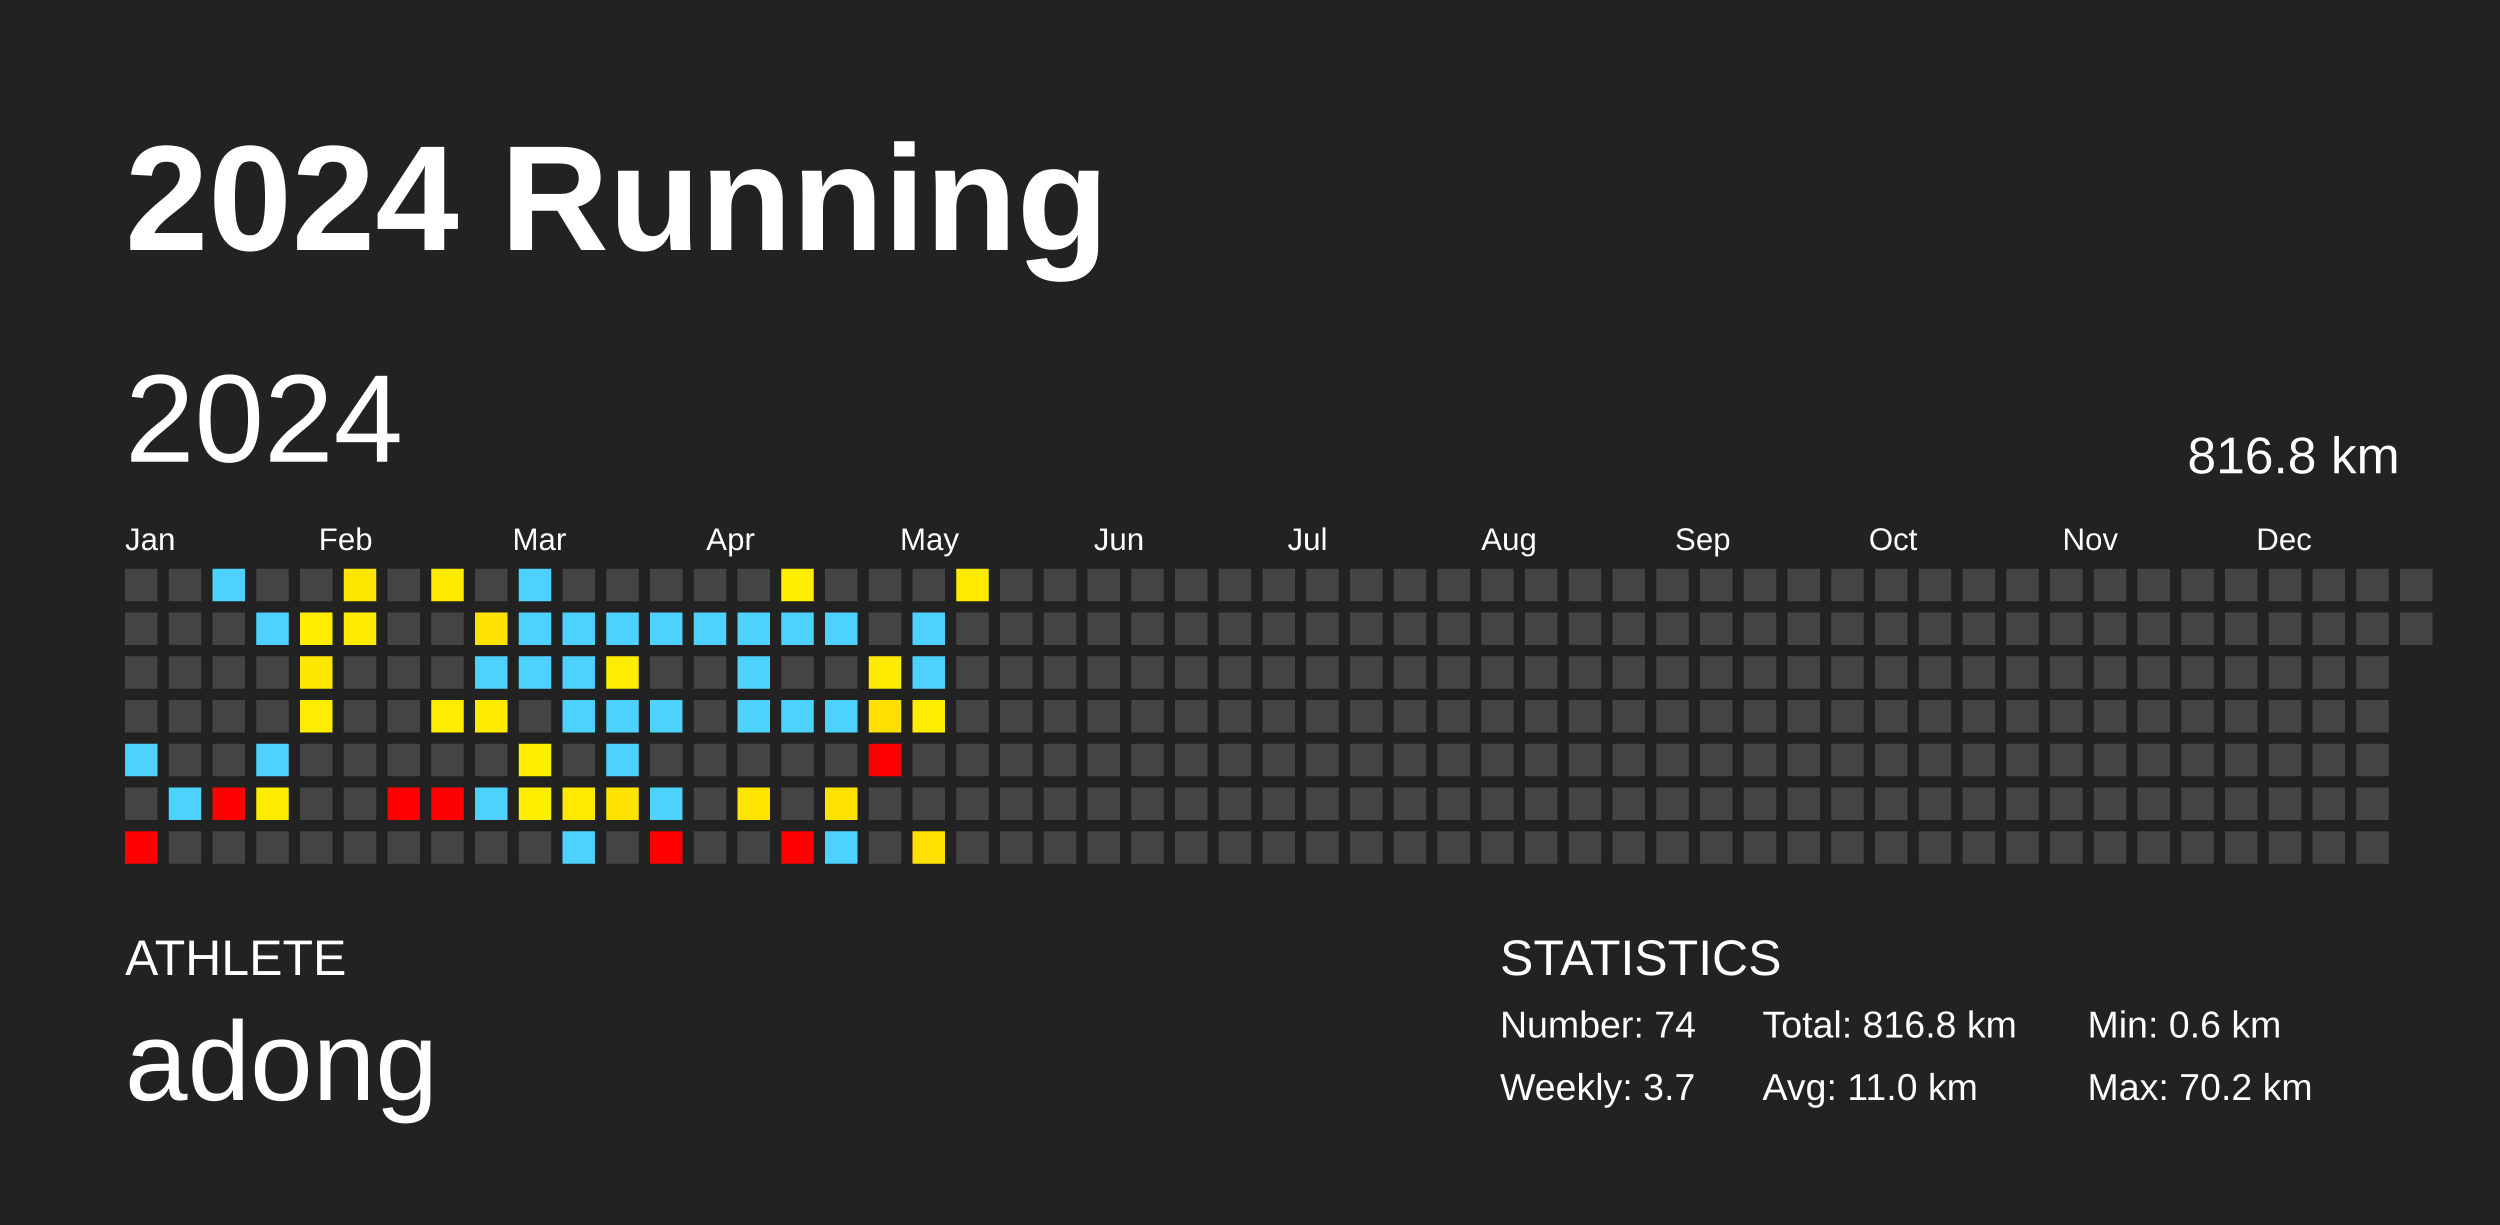
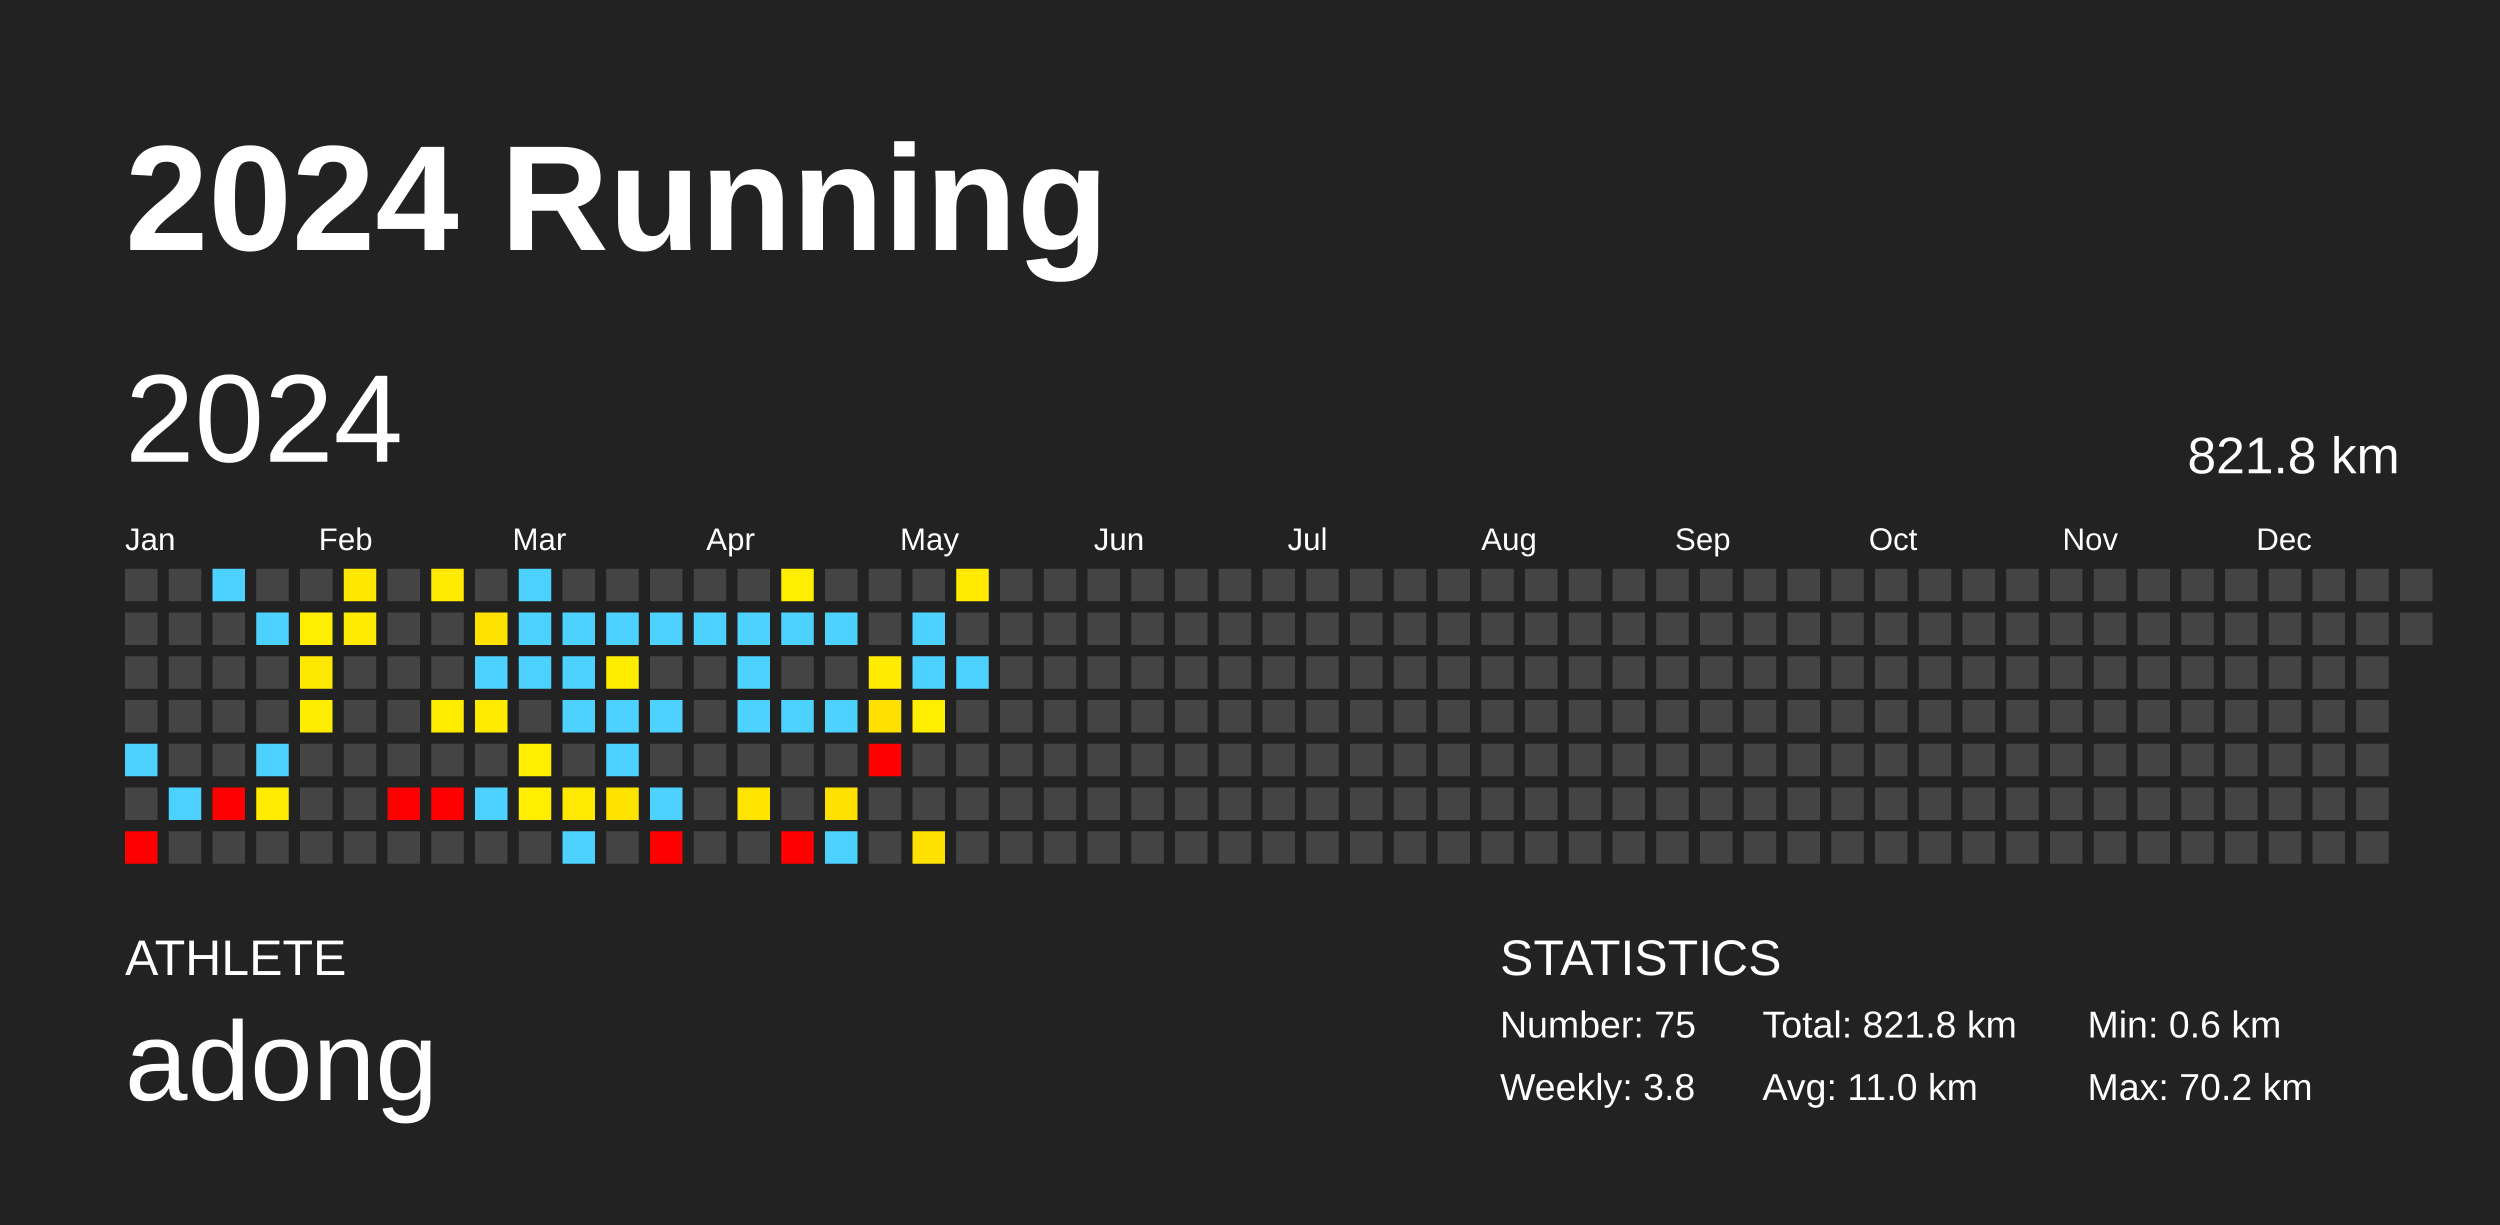
<svg xmlns="http://www.w3.org/2000/svg" baseProfile="full" height="98mm" version="1.1" viewBox="0,0,200,98" width="200mm">
  <defs />
  <rect fill="#222222" height="98" width="200" x="0" y="0" />
  <text fill="#FFFFFF" style="font-size:12px; font-family:Arial; font-weight:bold;" x="10" y="20">2024 Running</text>
  <text fill="#FFFFFF" style="font-size:4px; font-family:Arial" x="10" y="78">ATHLETE</text>
  <text fill="#FFFFFF" style="font-size:9px; font-family:Arial" x="10" y="88">adong</text>
  <text fill="#FFFFFF" style="font-size:4px; font-family:Arial" x="120" y="78">STATISTICS</text>
-   <text fill="#FFFFFF" style="font-size:3px; font-family:Arial" x="120" y="83">Number: 74</text>
-   <text fill="#FFFFFF" style="font-size:3px; font-family:Arial" x="120" y="88">Weekly: 3.7</text>
-   <text fill="#FFFFFF" style="font-size:3px; font-family:Arial" x="141" y="83">Total: 816.8 km</text>
+   <text fill="#FFFFFF" style="font-size:3px; font-family:Arial" x="120" y="83">Number: 75</text>
+   <text fill="#FFFFFF" style="font-size:3px; font-family:Arial" x="120" y="88">Weekly: 3.8</text>
+   <text fill="#FFFFFF" style="font-size:3px; font-family:Arial" x="141" y="83">Total: 821.8 km</text>
  <text fill="#FFFFFF" style="font-size:3px; font-family:Arial" x="141" y="88">Avg: 11.0 km</text>
  <text fill="#FFFFFF" style="font-size:3px; font-family:Arial" x="167" y="83">Min: 0.6 km</text>
  <text fill="#FFFFFF" style="font-size:3px; font-family:Arial" x="167" y="88">Max: 70.2 km</text>
  <text dominant-baseline="hanging" fill="#FFFFFF" style="font-size:10.0px; font-family:Arial;" x="10" y="30">2024</text>
-   <text dominant-baseline="hanging" fill="#FFFFFF" style="font-size:4.125px; font-family:Arial;" x="175" y="35">816.8 km</text>
+   <text dominant-baseline="hanging" fill="#FFFFFF" style="font-size:4.125px; font-family:Arial;" x="175" y="35">821.8 km</text>
  <text fill="#FFFFFF" style="font-size:2.5px; font-family:Arial" x="10.0" y="44">Jan</text>
  <text fill="#FFFFFF" style="font-size:2.5px; font-family:Arial" x="25.5" y="44">Feb</text>
  <text fill="#FFFFFF" style="font-size:2.5px; font-family:Arial" x="41.0" y="44">Mar</text>
  <text fill="#FFFFFF" style="font-size:2.5px; font-family:Arial" x="56.5" y="44">Apr</text>
  <text fill="#FFFFFF" style="font-size:2.5px; font-family:Arial" x="72.0" y="44">May</text>
  <text fill="#FFFFFF" style="font-size:2.5px; font-family:Arial" x="87.5" y="44">Jun</text>
  <text fill="#FFFFFF" style="font-size:2.5px; font-family:Arial" x="103.0" y="44">Jul</text>
  <text fill="#FFFFFF" style="font-size:2.5px; font-family:Arial" x="118.5" y="44">Aug</text>
  <text fill="#FFFFFF" style="font-size:2.5px; font-family:Arial" x="134.0" y="44">Sep</text>
  <text fill="#FFFFFF" style="font-size:2.5px; font-family:Arial" x="149.5" y="44">Oct</text>
  <text fill="#FFFFFF" style="font-size:2.5px; font-family:Arial" x="165.0" y="44">Nov</text>
  <text fill="#FFFFFF" style="font-size:2.5px; font-family:Arial" x="180.5" y="44">Dec</text>
  <rect fill="#444444" height="2.6" width="2.6" x="10.0" y="45.5" />
  <rect fill="#444444" height="2.6" width="2.6" x="10.0" y="49.0" />
  <rect fill="#444444" height="2.6" width="2.6" x="10.0" y="52.5" />
  <rect fill="#444444" height="2.6" width="2.6" x="10.0" y="56.0" />
  <rect fill="#4dd2ff" height="2.6" width="2.6" x="10.0" y="59.5" />
  <rect fill="#444444" height="2.6" width="2.6" x="10.0" y="63.0" />
  <rect fill="red" height="2.6" width="2.6" x="10.0" y="66.5" />
  <rect fill="#444444" height="2.6" width="2.6" x="13.5" y="45.5" />
  <rect fill="#444444" height="2.6" width="2.6" x="13.5" y="49.0" />
  <rect fill="#444444" height="2.6" width="2.6" x="13.5" y="52.5" />
  <rect fill="#444444" height="2.6" width="2.6" x="13.5" y="56.0" />
  <rect fill="#444444" height="2.6" width="2.6" x="13.5" y="59.5" />
  <rect fill="#4dd2ff" height="2.6" width="2.6" x="13.5" y="63.0" />
  <rect fill="#444444" height="2.6" width="2.6" x="13.5" y="66.5" />
  <rect fill="#4dd2ff" height="2.6" width="2.6" x="17.0" y="45.5" />
  <rect fill="#444444" height="2.6" width="2.6" x="17.0" y="49.0" />
  <rect fill="#444444" height="2.6" width="2.6" x="17.0" y="52.5" />
  <rect fill="#444444" height="2.6" width="2.6" x="17.0" y="56.0" />
  <rect fill="#444444" height="2.6" width="2.6" x="17.0" y="59.5" />
  <rect fill="red" height="2.6" width="2.6" x="17.0" y="63.0" />
  <rect fill="#444444" height="2.6" width="2.6" x="17.0" y="66.5" />
  <rect fill="#444444" height="2.6" width="2.6" x="20.5" y="45.5" />
  <rect fill="#4dd2ff" height="2.6" width="2.6" x="20.5" y="49.0" />
  <rect fill="#444444" height="2.6" width="2.6" x="20.5" y="52.5" />
  <rect fill="#444444" height="2.6" width="2.6" x="20.5" y="56.0" />
  <rect fill="#4dd2ff" height="2.6" width="2.6" x="20.5" y="59.5" />
  <rect fill="#ffec00" height="2.6" width="2.6" x="20.5" y="63.0" />
  <rect fill="#444444" height="2.6" width="2.6" x="20.5" y="66.5" />
  <rect fill="#444444" height="2.6" width="2.6" x="24.0" y="45.5" />
  <rect fill="#ffee00" height="2.6" width="2.6" x="24.0" y="49.0" />
  <rect fill="#ffe800" height="2.6" width="2.6" x="24.0" y="52.5" />
  <rect fill="#ffed00" height="2.6" width="2.6" x="24.0" y="56.0" />
  <rect fill="#444444" height="2.6" width="2.6" x="24.0" y="59.5" />
  <rect fill="#444444" height="2.6" width="2.6" x="24.0" y="63.0" />
  <rect fill="#444444" height="2.6" width="2.6" x="24.0" y="66.5" />
  <rect fill="#ffe700" height="2.6" width="2.6" x="27.5" y="45.5" />
  <rect fill="#ffeb00" height="2.6" width="2.6" x="27.5" y="49.0" />
  <rect fill="#444444" height="2.6" width="2.6" x="27.5" y="52.5" />
  <rect fill="#444444" height="2.6" width="2.6" x="27.5" y="56.0" />
  <rect fill="#444444" height="2.6" width="2.6" x="27.5" y="59.5" />
  <rect fill="#444444" height="2.6" width="2.6" x="27.5" y="63.0" />
  <rect fill="#444444" height="2.6" width="2.6" x="27.5" y="66.5" />
  <rect fill="#444444" height="2.6" width="2.6" x="31.0" y="45.5" />
  <rect fill="#444444" height="2.6" width="2.6" x="31.0" y="49.0" />
  <rect fill="#444444" height="2.6" width="2.6" x="31.0" y="52.5" />
  <rect fill="#444444" height="2.6" width="2.6" x="31.0" y="56.0" />
  <rect fill="#444444" height="2.6" width="2.6" x="31.0" y="59.5" />
  <rect fill="red" height="2.6" width="2.6" x="31.0" y="63.0" />
  <rect fill="#444444" height="2.6" width="2.6" x="31.0" y="66.5" />
  <rect fill="#ffea00" height="2.6" width="2.6" x="34.5" y="45.5" />
  <rect fill="#444444" height="2.6" width="2.6" x="34.5" y="49.0" />
  <rect fill="#444444" height="2.6" width="2.6" x="34.5" y="52.5" />
  <rect fill="#ffed00" height="2.6" width="2.6" x="34.5" y="56.0" />
  <rect fill="#444444" height="2.6" width="2.6" x="34.5" y="59.5" />
  <rect fill="red" height="2.6" width="2.6" x="34.5" y="63.0" />
  <rect fill="#444444" height="2.6" width="2.6" x="34.5" y="66.5" />
  <rect fill="#444444" height="2.6" width="2.6" x="38.0" y="45.5" />
  <rect fill="#ffe300" height="2.6" width="2.6" x="38.0" y="49.0" />
  <rect fill="#4dd2ff" height="2.6" width="2.6" x="38.0" y="52.5" />
  <rect fill="#ffeb00" height="2.6" width="2.6" x="38.0" y="56.0" />
  <rect fill="#444444" height="2.6" width="2.6" x="38.0" y="59.5" />
  <rect fill="#4dd2ff" height="2.6" width="2.6" x="38.0" y="63.0" />
  <rect fill="#444444" height="2.6" width="2.6" x="38.0" y="66.5" />
  <rect fill="#4dd2ff" height="2.6" width="2.6" x="41.5" y="45.5" />
  <rect fill="#4dd2ff" height="2.6" width="2.6" x="41.5" y="49.0" />
  <rect fill="#4dd2ff" height="2.6" width="2.6" x="41.5" y="52.5" />
  <rect fill="#444444" height="2.6" width="2.6" x="41.5" y="56.0" />
  <rect fill="#ffee00" height="2.6" width="2.6" x="41.5" y="59.5" />
  <rect fill="#ffee00" height="2.6" width="2.6" x="41.5" y="63.0" />
  <rect fill="#444444" height="2.6" width="2.6" x="41.5" y="66.5" />
  <rect fill="#444444" height="2.6" width="2.6" x="45.0" y="45.5" />
  <rect fill="#4dd2ff" height="2.6" width="2.6" x="45.0" y="49.0" />
  <rect fill="#4dd2ff" height="2.6" width="2.6" x="45.0" y="52.5" />
  <rect fill="#4dd2ff" height="2.6" width="2.6" x="45.0" y="56.0" />
  <rect fill="#444444" height="2.6" width="2.6" x="45.0" y="59.5" />
  <rect fill="#ffe900" height="2.6" width="2.6" x="45.0" y="63.0" />
  <rect fill="#4dd2ff" height="2.6" width="2.6" x="45.0" y="66.5" />
  <rect fill="#444444" height="2.6" width="2.6" x="48.5" y="45.5" />
  <rect fill="#4dd2ff" height="2.6" width="2.6" x="48.5" y="49.0" />
  <rect fill="#ffed00" height="2.6" width="2.6" x="48.5" y="52.5" />
  <rect fill="#4dd2ff" height="2.6" width="2.6" x="48.5" y="56.0" />
  <rect fill="#4dd2ff" height="2.6" width="2.6" x="48.5" y="59.5" />
  <rect fill="#ffe300" height="2.6" width="2.6" x="48.5" y="63.0" />
  <rect fill="#444444" height="2.6" width="2.6" x="48.5" y="66.5" />
  <rect fill="#444444" height="2.6" width="2.6" x="52.0" y="45.5" />
  <rect fill="#4dd2ff" height="2.6" width="2.6" x="52.0" y="49.0" />
  <rect fill="#444444" height="2.6" width="2.6" x="52.0" y="52.5" />
  <rect fill="#4dd2ff" height="2.6" width="2.6" x="52.0" y="56.0" />
  <rect fill="#444444" height="2.6" width="2.6" x="52.0" y="59.5" />
  <rect fill="#4dd2ff" height="2.6" width="2.6" x="52.0" y="63.0" />
  <rect fill="red" height="2.6" width="2.6" x="52.0" y="66.5" />
  <rect fill="#444444" height="2.6" width="2.6" x="55.5" y="45.5" />
  <rect fill="#4dd2ff" height="2.6" width="2.6" x="55.5" y="49.0" />
  <rect fill="#444444" height="2.6" width="2.6" x="55.5" y="52.5" />
  <rect fill="#444444" height="2.6" width="2.6" x="55.5" y="56.0" />
  <rect fill="#444444" height="2.6" width="2.6" x="55.5" y="59.5" />
  <rect fill="#444444" height="2.6" width="2.6" x="55.5" y="63.0" />
  <rect fill="#444444" height="2.6" width="2.6" x="55.5" y="66.5" />
  <rect fill="#444444" height="2.6" width="2.6" x="59.0" y="45.5" />
  <rect fill="#4dd2ff" height="2.6" width="2.6" x="59.0" y="49.0" />
  <rect fill="#4dd2ff" height="2.6" width="2.6" x="59.0" y="52.5" />
  <rect fill="#4dd2ff" height="2.6" width="2.6" x="59.0" y="56.0" />
  <rect fill="#444444" height="2.6" width="2.6" x="59.0" y="59.5" />
  <rect fill="#ffe400" height="2.6" width="2.6" x="59.0" y="63.0" />
  <rect fill="#444444" height="2.6" width="2.6" x="59.0" y="66.5" />
  <rect fill="#ffee00" height="2.6" width="2.6" x="62.5" y="45.5" />
  <rect fill="#4dd2ff" height="2.6" width="2.6" x="62.5" y="49.0" />
  <rect fill="#444444" height="2.6" width="2.6" x="62.5" y="52.5" />
  <rect fill="#4dd2ff" height="2.6" width="2.6" x="62.5" y="56.0" />
  <rect fill="#444444" height="2.6" width="2.6" x="62.5" y="59.5" />
  <rect fill="#444444" height="2.6" width="2.6" x="62.5" y="63.0" />
  <rect fill="red" height="2.6" width="2.6" x="62.5" y="66.5" />
  <rect fill="#444444" height="2.6" width="2.6" x="66.0" y="45.5" />
  <rect fill="#4dd2ff" height="2.6" width="2.6" x="66.0" y="49.0" />
  <rect fill="#444444" height="2.6" width="2.6" x="66.0" y="52.5" />
  <rect fill="#4dd2ff" height="2.6" width="2.6" x="66.0" y="56.0" />
  <rect fill="#444444" height="2.6" width="2.6" x="66.0" y="59.5" />
  <rect fill="#ffe100" height="2.6" width="2.6" x="66.0" y="63.0" />
  <rect fill="#4dd2ff" height="2.6" width="2.6" x="66.0" y="66.5" />
  <rect fill="#444444" height="2.6" width="2.6" x="69.5" y="45.5" />
  <rect fill="#444444" height="2.6" width="2.6" x="69.5" y="49.0" />
  <rect fill="#ffeb00" height="2.6" width="2.6" x="69.5" y="52.5" />
  <rect fill="#ffe000" height="2.6" width="2.6" x="69.5" y="56.0" />
  <rect fill="red" height="2.6" width="2.6" x="69.5" y="59.5" />
  <rect fill="#444444" height="2.6" width="2.6" x="69.5" y="63.0" />
  <rect fill="#444444" height="2.6" width="2.6" x="69.5" y="66.5" />
  <rect fill="#444444" height="2.6" width="2.6" x="73.0" y="45.5" />
  <rect fill="#4dd2ff" height="2.6" width="2.6" x="73.0" y="49.0" />
  <rect fill="#4dd2ff" height="2.6" width="2.6" x="73.0" y="52.5" />
  <rect fill="#ffee00" height="2.6" width="2.6" x="73.0" y="56.0" />
  <rect fill="#444444" height="2.6" width="2.6" x="73.0" y="59.5" />
  <rect fill="#444444" height="2.6" width="2.6" x="73.0" y="63.0" />
  <rect fill="#ffe100" height="2.6" width="2.6" x="73.0" y="66.5" />
  <rect fill="#ffea00" height="2.6" width="2.6" x="76.5" y="45.5" />
  <rect fill="#444444" height="2.6" width="2.6" x="76.5" y="49.0" />
-   <rect fill="#444444" height="2.6" width="2.6" x="76.5" y="52.5" />
+   <rect fill="#4dd2ff" height="2.6" width="2.6" x="76.5" y="52.5" />
  <rect fill="#444444" height="2.6" width="2.6" x="76.5" y="56.0" />
  <rect fill="#444444" height="2.6" width="2.6" x="76.5" y="59.5" />
  <rect fill="#444444" height="2.6" width="2.6" x="76.5" y="63.0" />
  <rect fill="#444444" height="2.6" width="2.6" x="76.5" y="66.5" />
  <rect fill="#444444" height="2.6" width="2.6" x="80.0" y="45.5" />
  <rect fill="#444444" height="2.6" width="2.6" x="80.0" y="49.0" />
  <rect fill="#444444" height="2.6" width="2.6" x="80.0" y="52.5" />
  <rect fill="#444444" height="2.6" width="2.6" x="80.0" y="56.0" />
  <rect fill="#444444" height="2.6" width="2.6" x="80.0" y="59.5" />
  <rect fill="#444444" height="2.6" width="2.6" x="80.0" y="63.0" />
  <rect fill="#444444" height="2.6" width="2.6" x="80.0" y="66.5" />
  <rect fill="#444444" height="2.6" width="2.6" x="83.5" y="45.5" />
  <rect fill="#444444" height="2.6" width="2.6" x="83.5" y="49.0" />
  <rect fill="#444444" height="2.6" width="2.6" x="83.5" y="52.5" />
  <rect fill="#444444" height="2.6" width="2.6" x="83.5" y="56.0" />
  <rect fill="#444444" height="2.6" width="2.6" x="83.5" y="59.5" />
  <rect fill="#444444" height="2.6" width="2.6" x="83.5" y="63.0" />
  <rect fill="#444444" height="2.6" width="2.6" x="83.5" y="66.5" />
  <rect fill="#444444" height="2.6" width="2.6" x="87.0" y="45.5" />
  <rect fill="#444444" height="2.6" width="2.6" x="87.0" y="49.0" />
  <rect fill="#444444" height="2.6" width="2.6" x="87.0" y="52.5" />
  <rect fill="#444444" height="2.6" width="2.6" x="87.0" y="56.0" />
  <rect fill="#444444" height="2.6" width="2.6" x="87.0" y="59.5" />
  <rect fill="#444444" height="2.6" width="2.6" x="87.0" y="63.0" />
  <rect fill="#444444" height="2.6" width="2.6" x="87.0" y="66.5" />
  <rect fill="#444444" height="2.6" width="2.6" x="90.5" y="45.5" />
  <rect fill="#444444" height="2.6" width="2.6" x="90.5" y="49.0" />
  <rect fill="#444444" height="2.6" width="2.6" x="90.5" y="52.5" />
  <rect fill="#444444" height="2.6" width="2.6" x="90.5" y="56.0" />
  <rect fill="#444444" height="2.6" width="2.6" x="90.5" y="59.5" />
  <rect fill="#444444" height="2.6" width="2.6" x="90.5" y="63.0" />
  <rect fill="#444444" height="2.6" width="2.6" x="90.5" y="66.5" />
  <rect fill="#444444" height="2.6" width="2.6" x="94.0" y="45.5" />
  <rect fill="#444444" height="2.6" width="2.6" x="94.0" y="49.0" />
  <rect fill="#444444" height="2.6" width="2.6" x="94.0" y="52.5" />
  <rect fill="#444444" height="2.6" width="2.6" x="94.0" y="56.0" />
  <rect fill="#444444" height="2.6" width="2.6" x="94.0" y="59.5" />
  <rect fill="#444444" height="2.6" width="2.6" x="94.0" y="63.0" />
  <rect fill="#444444" height="2.6" width="2.6" x="94.0" y="66.5" />
  <rect fill="#444444" height="2.6" width="2.6" x="97.5" y="45.5" />
  <rect fill="#444444" height="2.6" width="2.6" x="97.5" y="49.0" />
  <rect fill="#444444" height="2.6" width="2.6" x="97.5" y="52.5" />
  <rect fill="#444444" height="2.6" width="2.6" x="97.5" y="56.0" />
  <rect fill="#444444" height="2.6" width="2.6" x="97.5" y="59.5" />
  <rect fill="#444444" height="2.6" width="2.6" x="97.5" y="63.0" />
  <rect fill="#444444" height="2.6" width="2.6" x="97.5" y="66.5" />
  <rect fill="#444444" height="2.6" width="2.6" x="101.0" y="45.5" />
  <rect fill="#444444" height="2.6" width="2.6" x="101.0" y="49.0" />
  <rect fill="#444444" height="2.6" width="2.6" x="101.0" y="52.5" />
  <rect fill="#444444" height="2.6" width="2.6" x="101.0" y="56.0" />
  <rect fill="#444444" height="2.6" width="2.6" x="101.0" y="59.5" />
  <rect fill="#444444" height="2.6" width="2.6" x="101.0" y="63.0" />
  <rect fill="#444444" height="2.6" width="2.6" x="101.0" y="66.5" />
  <rect fill="#444444" height="2.6" width="2.6" x="104.5" y="45.5" />
  <rect fill="#444444" height="2.6" width="2.6" x="104.5" y="49.0" />
  <rect fill="#444444" height="2.6" width="2.6" x="104.5" y="52.5" />
  <rect fill="#444444" height="2.6" width="2.6" x="104.5" y="56.0" />
  <rect fill="#444444" height="2.6" width="2.6" x="104.5" y="59.5" />
  <rect fill="#444444" height="2.6" width="2.6" x="104.5" y="63.0" />
  <rect fill="#444444" height="2.6" width="2.6" x="104.5" y="66.5" />
  <rect fill="#444444" height="2.6" width="2.6" x="108.0" y="45.5" />
  <rect fill="#444444" height="2.6" width="2.6" x="108.0" y="49.0" />
  <rect fill="#444444" height="2.6" width="2.6" x="108.0" y="52.5" />
  <rect fill="#444444" height="2.6" width="2.6" x="108.0" y="56.0" />
  <rect fill="#444444" height="2.6" width="2.6" x="108.0" y="59.5" />
  <rect fill="#444444" height="2.6" width="2.6" x="108.0" y="63.0" />
  <rect fill="#444444" height="2.6" width="2.6" x="108.0" y="66.5" />
  <rect fill="#444444" height="2.6" width="2.6" x="111.5" y="45.5" />
  <rect fill="#444444" height="2.6" width="2.6" x="111.5" y="49.0" />
  <rect fill="#444444" height="2.6" width="2.6" x="111.5" y="52.5" />
  <rect fill="#444444" height="2.6" width="2.6" x="111.5" y="56.0" />
  <rect fill="#444444" height="2.6" width="2.6" x="111.5" y="59.5" />
  <rect fill="#444444" height="2.6" width="2.6" x="111.5" y="63.0" />
  <rect fill="#444444" height="2.6" width="2.6" x="111.5" y="66.5" />
  <rect fill="#444444" height="2.6" width="2.6" x="115.0" y="45.5" />
  <rect fill="#444444" height="2.6" width="2.6" x="115.0" y="49.0" />
  <rect fill="#444444" height="2.6" width="2.6" x="115.0" y="52.5" />
  <rect fill="#444444" height="2.6" width="2.6" x="115.0" y="56.0" />
  <rect fill="#444444" height="2.6" width="2.6" x="115.0" y="59.5" />
  <rect fill="#444444" height="2.6" width="2.6" x="115.0" y="63.0" />
  <rect fill="#444444" height="2.6" width="2.6" x="115.0" y="66.5" />
  <rect fill="#444444" height="2.6" width="2.6" x="118.5" y="45.5" />
  <rect fill="#444444" height="2.6" width="2.6" x="118.5" y="49.0" />
  <rect fill="#444444" height="2.6" width="2.6" x="118.5" y="52.5" />
  <rect fill="#444444" height="2.6" width="2.6" x="118.5" y="56.0" />
  <rect fill="#444444" height="2.6" width="2.6" x="118.5" y="59.5" />
  <rect fill="#444444" height="2.6" width="2.6" x="118.5" y="63.0" />
  <rect fill="#444444" height="2.6" width="2.6" x="118.5" y="66.5" />
  <rect fill="#444444" height="2.6" width="2.6" x="122.0" y="45.5" />
  <rect fill="#444444" height="2.6" width="2.6" x="122.0" y="49.0" />
  <rect fill="#444444" height="2.6" width="2.6" x="122.0" y="52.5" />
  <rect fill="#444444" height="2.6" width="2.6" x="122.0" y="56.0" />
  <rect fill="#444444" height="2.6" width="2.6" x="122.0" y="59.5" />
  <rect fill="#444444" height="2.6" width="2.6" x="122.0" y="63.0" />
  <rect fill="#444444" height="2.6" width="2.6" x="122.0" y="66.5" />
  <rect fill="#444444" height="2.6" width="2.6" x="125.5" y="45.5" />
  <rect fill="#444444" height="2.6" width="2.6" x="125.5" y="49.0" />
  <rect fill="#444444" height="2.6" width="2.6" x="125.5" y="52.5" />
  <rect fill="#444444" height="2.6" width="2.6" x="125.5" y="56.0" />
  <rect fill="#444444" height="2.6" width="2.6" x="125.5" y="59.5" />
  <rect fill="#444444" height="2.6" width="2.6" x="125.5" y="63.0" />
  <rect fill="#444444" height="2.6" width="2.6" x="125.5" y="66.5" />
  <rect fill="#444444" height="2.6" width="2.6" x="129.0" y="45.5" />
  <rect fill="#444444" height="2.6" width="2.6" x="129.0" y="49.0" />
  <rect fill="#444444" height="2.6" width="2.6" x="129.0" y="52.5" />
  <rect fill="#444444" height="2.6" width="2.6" x="129.0" y="56.0" />
  <rect fill="#444444" height="2.6" width="2.6" x="129.0" y="59.5" />
  <rect fill="#444444" height="2.6" width="2.6" x="129.0" y="63.0" />
  <rect fill="#444444" height="2.6" width="2.6" x="129.0" y="66.5" />
  <rect fill="#444444" height="2.6" width="2.6" x="132.5" y="45.5" />
  <rect fill="#444444" height="2.6" width="2.6" x="132.5" y="49.0" />
  <rect fill="#444444" height="2.6" width="2.6" x="132.5" y="52.5" />
  <rect fill="#444444" height="2.6" width="2.6" x="132.5" y="56.0" />
  <rect fill="#444444" height="2.6" width="2.6" x="132.5" y="59.5" />
  <rect fill="#444444" height="2.6" width="2.6" x="132.5" y="63.0" />
  <rect fill="#444444" height="2.6" width="2.6" x="132.5" y="66.5" />
  <rect fill="#444444" height="2.6" width="2.6" x="136.0" y="45.5" />
  <rect fill="#444444" height="2.6" width="2.6" x="136.0" y="49.0" />
  <rect fill="#444444" height="2.6" width="2.6" x="136.0" y="52.5" />
  <rect fill="#444444" height="2.6" width="2.6" x="136.0" y="56.0" />
  <rect fill="#444444" height="2.6" width="2.6" x="136.0" y="59.5" />
  <rect fill="#444444" height="2.6" width="2.6" x="136.0" y="63.0" />
  <rect fill="#444444" height="2.6" width="2.6" x="136.0" y="66.5" />
  <rect fill="#444444" height="2.6" width="2.6" x="139.5" y="45.5" />
  <rect fill="#444444" height="2.6" width="2.6" x="139.5" y="49.0" />
  <rect fill="#444444" height="2.6" width="2.6" x="139.5" y="52.5" />
  <rect fill="#444444" height="2.6" width="2.6" x="139.5" y="56.0" />
  <rect fill="#444444" height="2.6" width="2.6" x="139.5" y="59.5" />
  <rect fill="#444444" height="2.6" width="2.6" x="139.5" y="63.0" />
  <rect fill="#444444" height="2.6" width="2.6" x="139.5" y="66.5" />
  <rect fill="#444444" height="2.6" width="2.6" x="143.0" y="45.5" />
  <rect fill="#444444" height="2.6" width="2.6" x="143.0" y="49.0" />
  <rect fill="#444444" height="2.6" width="2.6" x="143.0" y="52.5" />
  <rect fill="#444444" height="2.6" width="2.6" x="143.0" y="56.0" />
  <rect fill="#444444" height="2.6" width="2.6" x="143.0" y="59.5" />
  <rect fill="#444444" height="2.6" width="2.6" x="143.0" y="63.0" />
  <rect fill="#444444" height="2.6" width="2.6" x="143.0" y="66.5" />
  <rect fill="#444444" height="2.6" width="2.6" x="146.5" y="45.5" />
  <rect fill="#444444" height="2.6" width="2.6" x="146.5" y="49.0" />
  <rect fill="#444444" height="2.6" width="2.6" x="146.5" y="52.5" />
  <rect fill="#444444" height="2.6" width="2.6" x="146.5" y="56.0" />
  <rect fill="#444444" height="2.6" width="2.6" x="146.5" y="59.5" />
  <rect fill="#444444" height="2.6" width="2.6" x="146.5" y="63.0" />
  <rect fill="#444444" height="2.6" width="2.6" x="146.5" y="66.5" />
  <rect fill="#444444" height="2.6" width="2.6" x="150.0" y="45.5" />
  <rect fill="#444444" height="2.6" width="2.6" x="150.0" y="49.0" />
  <rect fill="#444444" height="2.6" width="2.6" x="150.0" y="52.5" />
  <rect fill="#444444" height="2.6" width="2.6" x="150.0" y="56.0" />
  <rect fill="#444444" height="2.6" width="2.6" x="150.0" y="59.5" />
  <rect fill="#444444" height="2.6" width="2.6" x="150.0" y="63.0" />
  <rect fill="#444444" height="2.6" width="2.6" x="150.0" y="66.5" />
  <rect fill="#444444" height="2.6" width="2.6" x="153.5" y="45.5" />
  <rect fill="#444444" height="2.6" width="2.6" x="153.5" y="49.0" />
  <rect fill="#444444" height="2.6" width="2.6" x="153.5" y="52.5" />
  <rect fill="#444444" height="2.6" width="2.6" x="153.5" y="56.0" />
  <rect fill="#444444" height="2.6" width="2.6" x="153.5" y="59.5" />
  <rect fill="#444444" height="2.6" width="2.6" x="153.5" y="63.0" />
  <rect fill="#444444" height="2.6" width="2.6" x="153.5" y="66.5" />
  <rect fill="#444444" height="2.6" width="2.6" x="157.0" y="45.5" />
  <rect fill="#444444" height="2.6" width="2.6" x="157.0" y="49.0" />
  <rect fill="#444444" height="2.6" width="2.6" x="157.0" y="52.5" />
  <rect fill="#444444" height="2.6" width="2.6" x="157.0" y="56.0" />
  <rect fill="#444444" height="2.6" width="2.6" x="157.0" y="59.5" />
  <rect fill="#444444" height="2.6" width="2.6" x="157.0" y="63.0" />
  <rect fill="#444444" height="2.6" width="2.6" x="157.0" y="66.5" />
  <rect fill="#444444" height="2.6" width="2.6" x="160.5" y="45.5" />
  <rect fill="#444444" height="2.6" width="2.6" x="160.5" y="49.0" />
  <rect fill="#444444" height="2.6" width="2.6" x="160.5" y="52.5" />
  <rect fill="#444444" height="2.6" width="2.6" x="160.5" y="56.0" />
  <rect fill="#444444" height="2.6" width="2.6" x="160.5" y="59.5" />
  <rect fill="#444444" height="2.6" width="2.6" x="160.5" y="63.0" />
  <rect fill="#444444" height="2.6" width="2.6" x="160.5" y="66.5" />
  <rect fill="#444444" height="2.6" width="2.6" x="164.0" y="45.5" />
  <rect fill="#444444" height="2.6" width="2.6" x="164.0" y="49.0" />
  <rect fill="#444444" height="2.6" width="2.6" x="164.0" y="52.5" />
  <rect fill="#444444" height="2.6" width="2.6" x="164.0" y="56.0" />
  <rect fill="#444444" height="2.6" width="2.6" x="164.0" y="59.5" />
  <rect fill="#444444" height="2.6" width="2.6" x="164.0" y="63.0" />
  <rect fill="#444444" height="2.6" width="2.6" x="164.0" y="66.5" />
  <rect fill="#444444" height="2.6" width="2.6" x="167.5" y="45.5" />
  <rect fill="#444444" height="2.6" width="2.6" x="167.5" y="49.0" />
  <rect fill="#444444" height="2.6" width="2.6" x="167.5" y="52.5" />
  <rect fill="#444444" height="2.6" width="2.6" x="167.5" y="56.0" />
  <rect fill="#444444" height="2.6" width="2.6" x="167.5" y="59.5" />
  <rect fill="#444444" height="2.6" width="2.6" x="167.5" y="63.0" />
  <rect fill="#444444" height="2.6" width="2.6" x="167.5" y="66.5" />
  <rect fill="#444444" height="2.6" width="2.6" x="171.0" y="45.5" />
  <rect fill="#444444" height="2.6" width="2.6" x="171.0" y="49.0" />
  <rect fill="#444444" height="2.6" width="2.6" x="171.0" y="52.5" />
  <rect fill="#444444" height="2.6" width="2.6" x="171.0" y="56.0" />
  <rect fill="#444444" height="2.6" width="2.6" x="171.0" y="59.5" />
  <rect fill="#444444" height="2.6" width="2.6" x="171.0" y="63.0" />
  <rect fill="#444444" height="2.6" width="2.6" x="171.0" y="66.5" />
  <rect fill="#444444" height="2.6" width="2.6" x="174.5" y="45.5" />
  <rect fill="#444444" height="2.6" width="2.6" x="174.5" y="49.0" />
  <rect fill="#444444" height="2.6" width="2.6" x="174.5" y="52.5" />
  <rect fill="#444444" height="2.6" width="2.6" x="174.5" y="56.0" />
  <rect fill="#444444" height="2.6" width="2.6" x="174.5" y="59.5" />
  <rect fill="#444444" height="2.6" width="2.6" x="174.5" y="63.0" />
  <rect fill="#444444" height="2.6" width="2.6" x="174.5" y="66.5" />
  <rect fill="#444444" height="2.6" width="2.6" x="178.0" y="45.5" />
  <rect fill="#444444" height="2.6" width="2.6" x="178.0" y="49.0" />
  <rect fill="#444444" height="2.6" width="2.6" x="178.0" y="52.5" />
  <rect fill="#444444" height="2.6" width="2.6" x="178.0" y="56.0" />
  <rect fill="#444444" height="2.6" width="2.6" x="178.0" y="59.5" />
  <rect fill="#444444" height="2.6" width="2.6" x="178.0" y="63.0" />
  <rect fill="#444444" height="2.6" width="2.6" x="178.0" y="66.5" />
  <rect fill="#444444" height="2.6" width="2.6" x="181.5" y="45.5" />
  <rect fill="#444444" height="2.6" width="2.6" x="181.5" y="49.0" />
  <rect fill="#444444" height="2.6" width="2.6" x="181.5" y="52.5" />
  <rect fill="#444444" height="2.6" width="2.6" x="181.5" y="56.0" />
  <rect fill="#444444" height="2.6" width="2.6" x="181.5" y="59.5" />
  <rect fill="#444444" height="2.6" width="2.6" x="181.5" y="63.0" />
  <rect fill="#444444" height="2.6" width="2.6" x="181.5" y="66.5" />
  <rect fill="#444444" height="2.6" width="2.6" x="185.0" y="45.5" />
  <rect fill="#444444" height="2.6" width="2.6" x="185.0" y="49.0" />
  <rect fill="#444444" height="2.6" width="2.6" x="185.0" y="52.5" />
  <rect fill="#444444" height="2.6" width="2.6" x="185.0" y="56.0" />
  <rect fill="#444444" height="2.6" width="2.6" x="185.0" y="59.5" />
  <rect fill="#444444" height="2.6" width="2.6" x="185.0" y="63.0" />
  <rect fill="#444444" height="2.6" width="2.6" x="185.0" y="66.5" />
  <rect fill="#444444" height="2.6" width="2.6" x="188.5" y="45.5" />
  <rect fill="#444444" height="2.6" width="2.6" x="188.5" y="49.0" />
  <rect fill="#444444" height="2.6" width="2.6" x="188.5" y="52.5" />
  <rect fill="#444444" height="2.6" width="2.6" x="188.5" y="56.0" />
  <rect fill="#444444" height="2.6" width="2.6" x="188.5" y="59.5" />
  <rect fill="#444444" height="2.6" width="2.6" x="188.5" y="63.0" />
  <rect fill="#444444" height="2.6" width="2.6" x="188.5" y="66.5" />
  <rect fill="#444444" height="2.6" width="2.6" x="192.0" y="45.5" />
  <rect fill="#444444" height="2.6" width="2.6" x="192.0" y="49.0" />
</svg>
